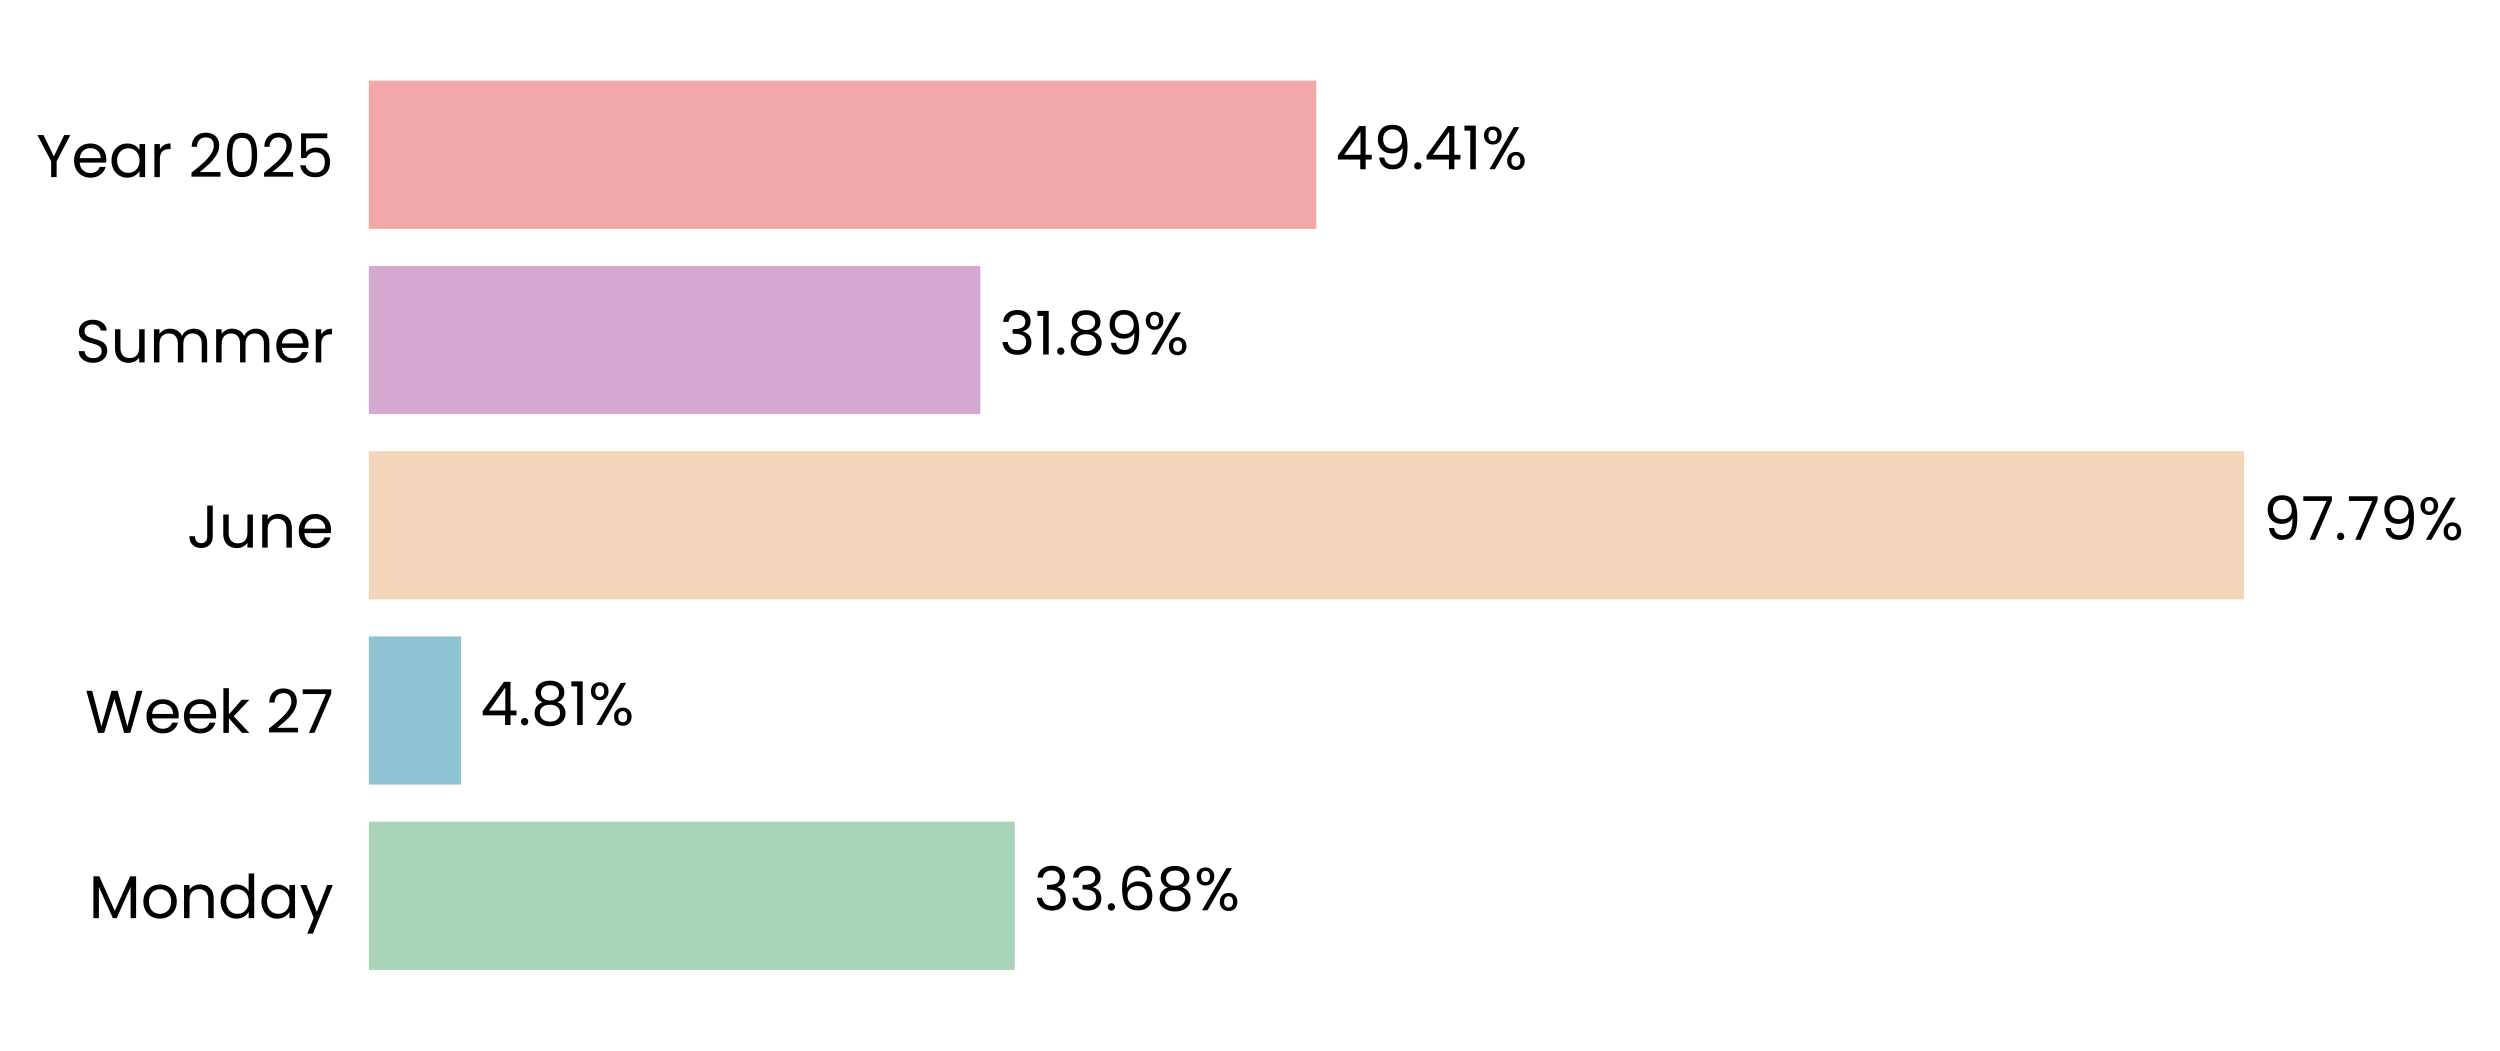
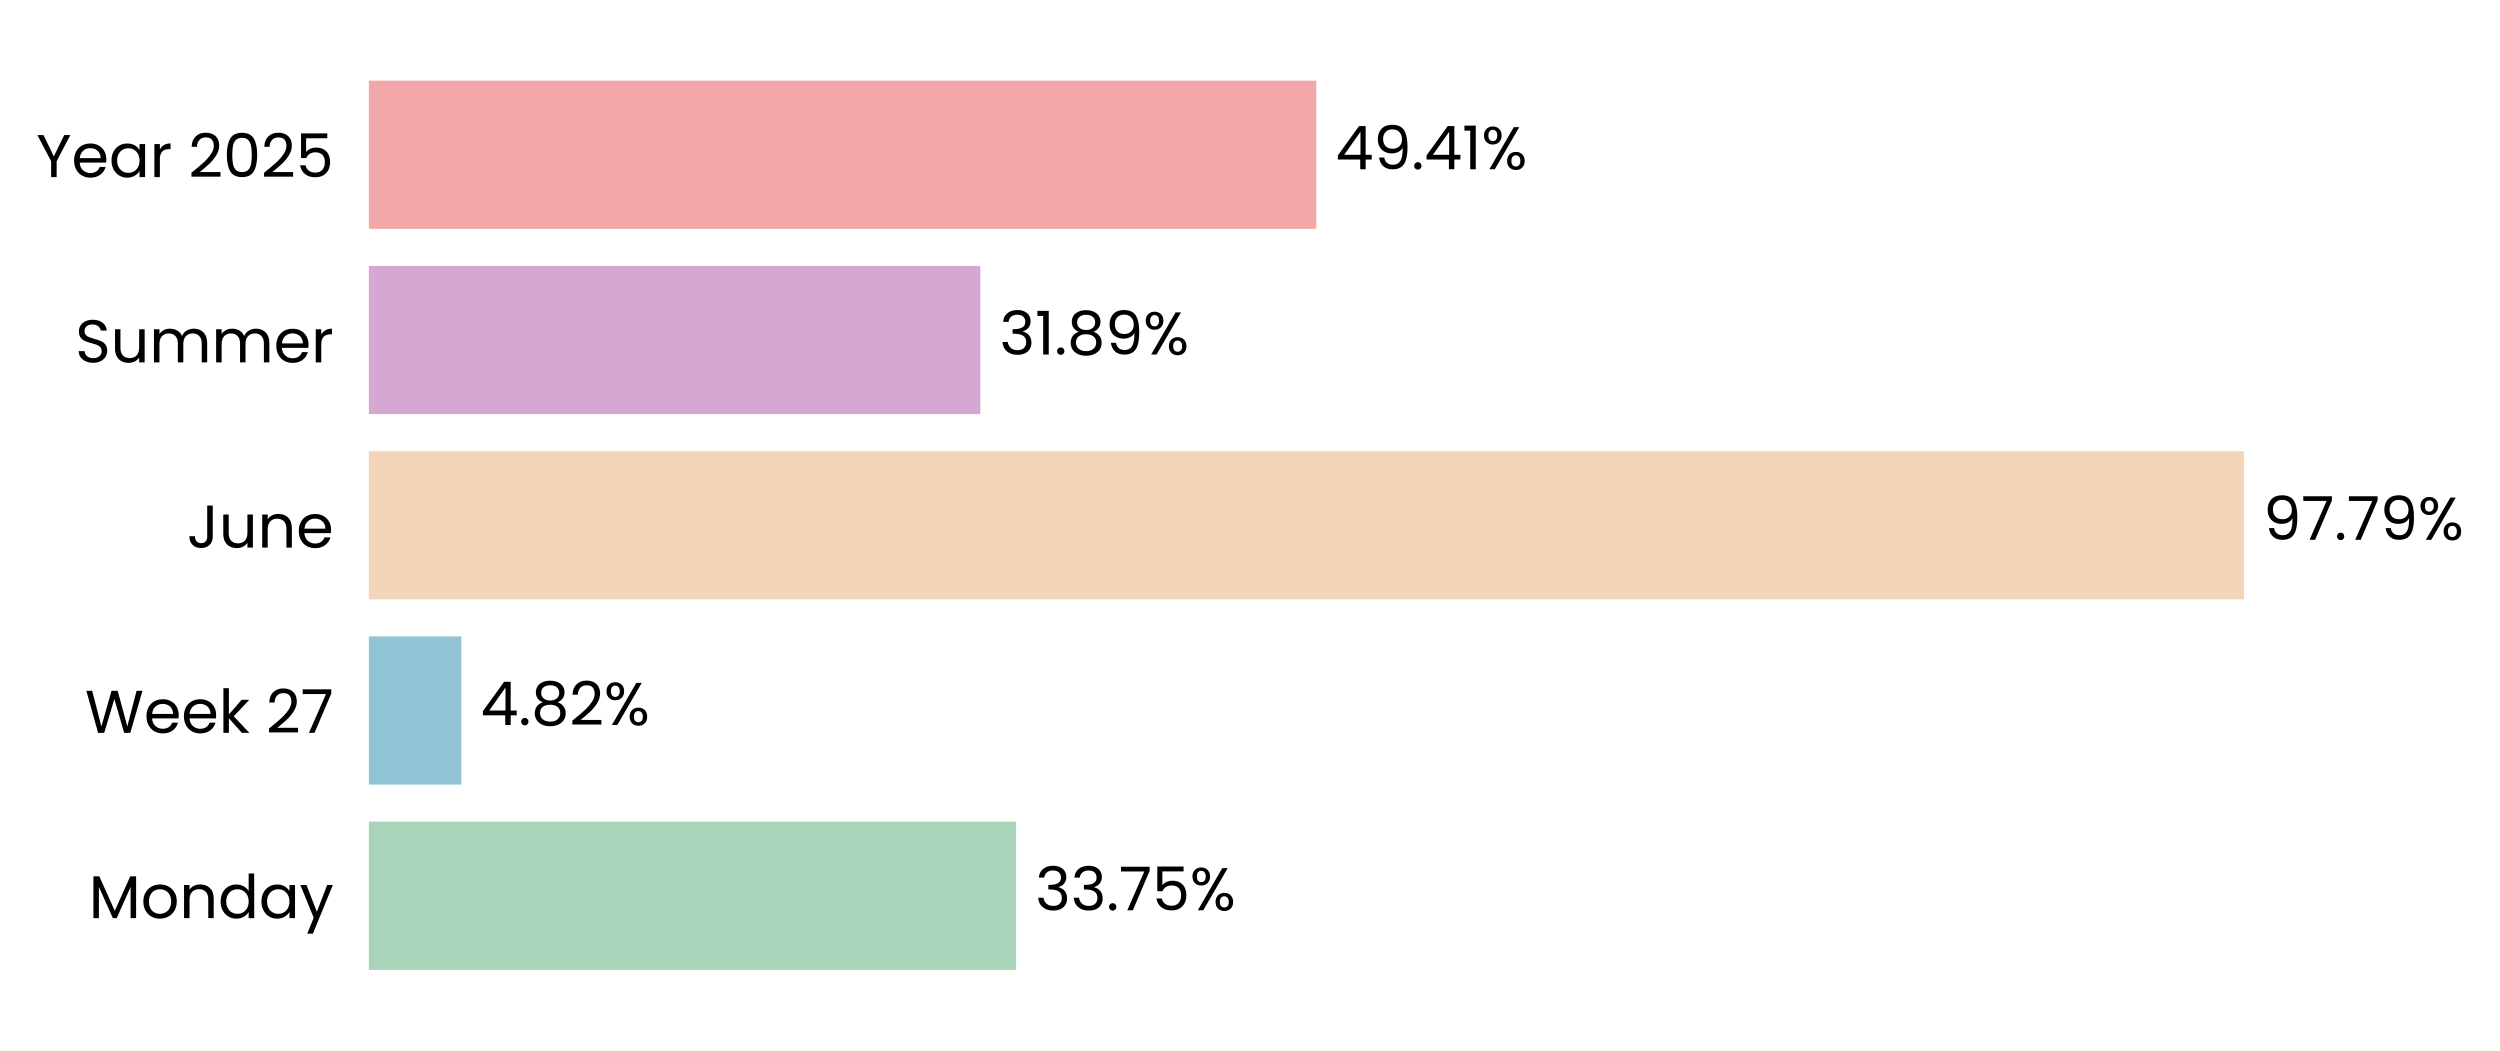
<svg xmlns="http://www.w3.org/2000/svg" xmlns:xlink="http://www.w3.org/1999/xlink" width="496.877pt" height="208.8pt" viewBox="0 0 496.877 208.8" version="1.1">
  <defs>
    <style type="text/css">*{stroke-linejoin: round; stroke-linecap: butt}</style>
  </defs>
  <g id="figure_1">
    <g id="patch_1">
      <path d="M 0 208.8  L 496.877 208.8  L 496.877 0  L 0 0  L 0 208.8  z " style="fill: none" />
    </g>
    <g id="axes_1">
      <g id="patch_2">
-         <path d="M 73.311 201.6  L 454.44 201.6  L 454.44 7.2  L 73.311 7.2  L 73.311 201.6  z " style="fill: none" />
+         <path d="M 73.311 201.6  L 454.431 201.6  L 454.431 7.2  L 73.311 7.2  L 73.311 201.6  z " style="fill: none" />
      </g>
      <g id="patch_3">
-         <path d="M 73.311 192.764  L 201.678 192.764  L 201.678 163.309  L 73.311 163.309  z " clip-path="url(#pf6ba87e2d2)" style="fill: #a8d5ba" />
+         <path d="M 73.311 192.764  L 201.939 192.764  L 201.939 163.309  L 73.311 163.309  z " clip-path="url(#p21875a15a1)" style="fill: #a8d5ba" />
      </g>
      <g id="patch_4">
-         <path d="M 73.311 155.945  L 91.649 155.945  L 91.649 126.491  L 73.311 126.491  z " clip-path="url(#pf6ba87e2d2)" style="fill: #90c3d4" />
+         <path d="M 73.311 155.945  L 91.687 155.945  L 91.687 126.491  L 73.311 126.491  z " clip-path="url(#p21875a15a1)" style="fill: #90c3d4" />
      </g>
      <g id="patch_5">
-         <path d="M 73.311 119.127  L 446.015 119.127  L 446.015 89.673  L 73.311 89.673  z " clip-path="url(#pf6ba87e2d2)" style="fill: #f3d6ba" />
+         <path d="M 73.311 119.127  L 446.015 119.127  L 446.015 89.673  L 73.311 89.673  z " clip-path="url(#p21875a15a1)" style="fill: #f3d6ba" />
      </g>
      <g id="patch_6">
-         <path d="M 73.311 82.309  L 194.845 82.309  L 194.845 52.855  L 73.311 52.855  z " clip-path="url(#pf6ba87e2d2)" style="fill: #d6a8d1" />
+         <path d="M 73.311 82.309  L 194.845 82.309  L 194.845 52.855  L 73.311 52.855  z " clip-path="url(#p21875a15a1)" style="fill: #d6a8d1" />
      </g>
      <g id="patch_7">
-         <path d="M 73.311 45.491  L 261.617 45.491  L 261.617 16.036  L 73.311 16.036  z " clip-path="url(#pf6ba87e2d2)" style="fill: #f2a8a8" />
+         <path d="M 73.311 45.491  L 261.613 45.491  L 261.613 16.036  L 73.311 16.036  z " clip-path="url(#p21875a15a1)" style="fill: #f2a8a8" />
      </g>
      <g id="matplotlib.axis_1">
        <g id="ytick_1">
          <g id="text_1">
            <g transform="translate(17.64187 182.4764) scale(0.12 -0.12)">
              <defs>
                <path id="Poppins-Regular-4d" d="M 5018 4429  L 5018 0  L 4435 0  L 4435 3302  L 2963 0  L 2554 0  L 1075 3309  L 1075 0  L 493 0  L 493 4429  L 1120 4429  L 2758 768  L 4397 4429  L 5018 4429  z " transform="scale(0.015625)" />
                <path id="Poppins-Regular-6f" d="M 2022 -58  Q 1530 -58 1130 166  Q 730 390 502 803  Q 275 1216 275 1760  Q 275 2298 508 2710  Q 742 3123 1145 3344  Q 1549 3565 2048 3565  Q 2547 3565 2950 3344  Q 3354 3123 3587 2713  Q 3821 2304 3821 1760  Q 3821 1216 3581 803  Q 3341 390 2931 166  Q 2522 -58 2022 -58  z M 2022 454  Q 2336 454 2611 601  Q 2886 749 3056 1043  Q 3226 1338 3226 1760  Q 3226 2182 3059 2476  Q 2893 2771 2624 2915  Q 2355 3059 2042 3059  Q 1722 3059 1456 2915  Q 1190 2771 1030 2476  Q 870 2182 870 1760  Q 870 1331 1027 1036  Q 1184 742 1446 598  Q 1709 454 2022 454  z " transform="scale(0.015625)" />
                <path id="Poppins-Regular-6e" d="M 2202 3571  Q 2842 3571 3238 3184  Q 3635 2797 3635 2067  L 3635 0  L 3059 0  L 3059 1984  Q 3059 2509 2796 2787  Q 2534 3066 2080 3066  Q 1619 3066 1347 2778  Q 1075 2490 1075 1939  L 1075 0  L 493 0  L 493 3507  L 1075 3507  L 1075 3008  Q 1248 3277 1545 3424  Q 1843 3571 2202 3571  z " transform="scale(0.015625)" />
                <path id="Poppins-Regular-64" d="M 275 1766  Q 275 2304 492 2710  Q 710 3117 1091 3341  Q 1472 3565 1946 3565  Q 2355 3565 2707 3376  Q 3059 3187 3245 2880  L 3245 4736  L 3834 4736  L 3834 0  L 3245 0  L 3245 659  Q 3072 346 2733 144  Q 2394 -58 1939 -58  Q 1472 -58 1091 172  Q 710 403 492 819  Q 275 1235 275 1766  z M 3245 1760  Q 3245 2157 3085 2451  Q 2925 2746 2653 2902  Q 2381 3059 2054 3059  Q 1728 3059 1459 2905  Q 1190 2752 1030 2457  Q 870 2163 870 1766  Q 870 1363 1030 1065  Q 1190 768 1459 611  Q 1728 454 2054 454  Q 2381 454 2653 611  Q 2925 768 3085 1065  Q 3245 1363 3245 1760  z " transform="scale(0.015625)" />
                <path id="Poppins-Regular-61" d="M 275 1766  Q 275 2304 492 2710  Q 710 3117 1091 3341  Q 1472 3565 1939 3565  Q 2400 3565 2739 3366  Q 3078 3168 3245 2867  L 3245 3507  L 3834 3507  L 3834 0  L 3245 0  L 3245 653  Q 3072 346 2729 144  Q 2387 -58 1933 -58  Q 1466 -58 1088 172  Q 710 403 492 819  Q 275 1235 275 1766  z M 3245 1760  Q 3245 2157 3085 2451  Q 2925 2746 2653 2902  Q 2381 3059 2054 3059  Q 1728 3059 1459 2905  Q 1190 2752 1030 2457  Q 870 2163 870 1766  Q 870 1363 1030 1065  Q 1190 768 1459 611  Q 1728 454 2054 454  Q 2381 454 2653 611  Q 2925 768 3085 1065  Q 3245 1363 3245 1760  z " transform="scale(0.015625)" />
                <path id="Poppins-Regular-79" d="M 3514 3507  L 1402 -1651  L 800 -1651  L 1491 38  L 77 3507  L 723 3507  L 1824 666  L 2912 3507  L 3514 3507  z " transform="scale(0.015625)" />
              </defs>
              <use xlink:href="#Poppins-Regular-4d" />
              <use xlink:href="#Poppins-Regular-6f" transform="translate(86.09999 0)" />
              <use xlink:href="#Poppins-Regular-6e" transform="translate(150.1 0)" />
              <use xlink:href="#Poppins-Regular-64" transform="translate(214.1 0)" />
              <use xlink:href="#Poppins-Regular-61" transform="translate(281.7 0)" />
              <use xlink:href="#Poppins-Regular-79" transform="translate(349.2999 0)" />
            </g>
          </g>
        </g>
        <g id="ytick_2">
          <g id="text_2">
            <g transform="translate(16.88437 145.6582) scale(0.12 -0.12)">
              <defs>
                <path id="Poppins-Regular-57" d="M 6099 4461  L 4806 0  L 4154 0  L 3117 3590  L 2042 0  L 1395 -6  L 147 4461  L 768 4461  L 1741 678  L 2816 4461  L 3469 4461  L 4493 691  L 5472 4461  L 6099 4461  z " transform="scale(0.015625)" />
                <path id="Poppins-Regular-65" d="M 3693 1888  Q 3693 1722 3674 1536  L 870 1536  Q 902 1018 1225 726  Q 1549 435 2010 435  Q 2387 435 2640 611  Q 2893 787 2995 1082  L 3622 1082  Q 3482 576 3059 259  Q 2637 -58 2010 -58  Q 1510 -58 1116 166  Q 723 390 499 803  Q 275 1216 275 1760  Q 275 2304 492 2713  Q 710 3123 1104 3344  Q 1498 3565 2010 3565  Q 2509 3565 2893 3347  Q 3277 3130 3485 2749  Q 3693 2368 3693 1888  z M 3091 2010  Q 3091 2342 2944 2582  Q 2797 2822 2544 2947  Q 2291 3072 1984 3072  Q 1542 3072 1232 2790  Q 922 2509 877 2010  L 3091 2010  z " transform="scale(0.015625)" />
                <path id="Poppins-Regular-6b" d="M 2451 0  L 1075 1549  L 1075 0  L 493 0  L 493 4736  L 1075 4736  L 1075 1952  L 2426 3507  L 3238 3507  L 1587 1760  L 3245 0  L 2451 0  z " transform="scale(0.015625)" />
                <path id="Poppins-Regular-20" transform="scale(0.015625)" />
                <path id="Poppins-Regular-32" d="M 326 467  Q 1139 1120 1600 1539  Q 2061 1958 2377 2416  Q 2694 2874 2694 3315  Q 2694 3731 2492 3971  Q 2291 4211 1843 4211  Q 1408 4211 1168 3939  Q 928 3667 909 3213  L 346 3213  Q 371 3930 780 4320  Q 1190 4710 1837 4710  Q 2496 4710 2883 4345  Q 3270 3981 3270 3341  Q 3270 2810 2953 2307  Q 2637 1805 2233 1424  Q 1830 1043 1203 538  L 3405 538  L 3405 51  L 326 51  L 326 467  z " transform="scale(0.015625)" />
                <path id="Poppins-Regular-37" d="M 3245 4173  L 1466 0  L 877 0  L 2682 4115  L 211 4115  L 211 4614  L 3245 4614  L 3245 4173  z " transform="scale(0.015625)" />
              </defs>
              <use xlink:href="#Poppins-Regular-57" />
              <use xlink:href="#Poppins-Regular-65" transform="translate(97.59999 0)" />
              <use xlink:href="#Poppins-Regular-65" transform="translate(159.6 0)" />
              <use xlink:href="#Poppins-Regular-6b" transform="translate(221.6 0)" />
              <use xlink:href="#Poppins-Regular-20" transform="translate(273.0999 0)" />
              <use xlink:href="#Poppins-Regular-32" transform="translate(299.7999 0)" />
              <use xlink:href="#Poppins-Regular-37" transform="translate(357.2999 0)" />
            </g>
          </g>
        </g>
        <g id="ytick_3">
          <g id="text_3">
            <g transform="translate(37.15125 108.84) scale(0.12 -0.12)">
              <defs>
                <path id="Poppins-Regular-4a" d="M 2739 4461  L 2739 1165  Q 2739 614 2400 284  Q 2061 -45 1504 -45  Q 941 -45 601 291  Q 262 627 262 1210  L 845 1210  Q 851 883 1014 678  Q 1178 474 1504 474  Q 1830 474 1990 669  Q 2150 864 2150 1165  L 2150 4461  L 2739 4461  z " transform="scale(0.015625)" />
                <path id="Poppins-Regular-75" d="M 3603 3507  L 3603 0  L 3021 0  L 3021 518  Q 2854 250 2556 99  Q 2259 -51 1901 -51  Q 1491 -51 1164 118  Q 838 288 649 627  Q 461 966 461 1453  L 461 3507  L 1037 3507  L 1037 1530  Q 1037 1011 1299 732  Q 1562 454 2016 454  Q 2483 454 2752 742  Q 3021 1030 3021 1581  L 3021 3507  L 3603 3507  z " transform="scale(0.015625)" />
              </defs>
              <use xlink:href="#Poppins-Regular-4a" />
              <use xlink:href="#Poppins-Regular-75" transform="translate(52.99999 0)" />
              <use xlink:href="#Poppins-Regular-6e" transform="translate(117 0)" />
              <use xlink:href="#Poppins-Regular-65" transform="translate(181 0)" />
            </g>
          </g>
        </g>
        <g id="ytick_4">
          <g id="text_4">
            <g transform="translate(14.95125 72.02182) scale(0.12 -0.12)">
              <defs>
                <path id="Poppins-Regular-53" d="M 1907 -45  Q 1466 -45 1117 112  Q 768 269 569 547  Q 371 826 365 1190  L 986 1190  Q 1018 877 1245 662  Q 1472 448 1907 448  Q 2323 448 2563 656  Q 2803 864 2803 1190  Q 2803 1446 2662 1606  Q 2522 1766 2310 1849  Q 2099 1933 1741 2029  Q 1299 2144 1033 2259  Q 768 2374 579 2620  Q 390 2867 390 3283  Q 390 3648 576 3929  Q 762 4211 1098 4364  Q 1434 4518 1869 4518  Q 2496 4518 2896 4204  Q 3296 3891 3347 3373  L 2707 3373  Q 2675 3629 2438 3824  Q 2202 4019 1811 4019  Q 1446 4019 1216 3830  Q 986 3642 986 3302  Q 986 3059 1123 2905  Q 1261 2752 1462 2672  Q 1664 2592 2029 2490  Q 2470 2368 2739 2249  Q 3008 2131 3200 1884  Q 3392 1638 3392 1216  Q 3392 890 3219 602  Q 3046 314 2707 134  Q 2368 -45 1907 -45  z " transform="scale(0.015625)" />
                <path id="Poppins-Regular-6d" d="M 4710 3571  Q 5120 3571 5440 3401  Q 5760 3232 5945 2893  Q 6131 2554 6131 2067  L 6131 0  L 5555 0  L 5555 1984  Q 5555 2509 5296 2787  Q 5037 3066 4595 3066  Q 4141 3066 3872 2774  Q 3603 2483 3603 1933  L 3603 0  L 3027 0  L 3027 1984  Q 3027 2509 2768 2787  Q 2509 3066 2067 3066  Q 1613 3066 1344 2774  Q 1075 2483 1075 1933  L 1075 0  L 493 0  L 493 3507  L 1075 3507  L 1075 3002  Q 1248 3277 1539 3424  Q 1830 3571 2182 3571  Q 2624 3571 2963 3372  Q 3302 3174 3469 2790  Q 3616 3162 3955 3366  Q 4294 3571 4710 3571  z " transform="scale(0.015625)" />
                <path id="Poppins-Regular-72" d="M 1075 2938  Q 1229 3238 1513 3404  Q 1798 3571 2208 3571  L 2208 2970  L 2054 2970  Q 1075 2970 1075 1907  L 1075 0  L 493 0  L 493 3507  L 1075 3507  L 1075 2938  z " transform="scale(0.015625)" />
              </defs>
              <use xlink:href="#Poppins-Regular-53" />
              <use xlink:href="#Poppins-Regular-75" transform="translate(58.7 0)" />
              <use xlink:href="#Poppins-Regular-6d" transform="translate(122.7 0)" />
              <use xlink:href="#Poppins-Regular-6d" transform="translate(225.7 0)" />
              <use xlink:href="#Poppins-Regular-65" transform="translate(328.7 0)" />
              <use xlink:href="#Poppins-Regular-72" transform="translate(390.6999 0)" />
            </g>
          </g>
        </g>
        <g id="ytick_5">
          <g id="text_5">
            <g transform="translate(7.2 35.20364) scale(0.12 -0.12)">
              <defs>
                <path id="Poppins-Regular-59" d="M 3616 4461  L 2163 1683  L 2163 0  L 1581 0  L 1581 1683  L 122 4461  L 768 4461  L 1869 2202  L 2970 4461  L 3616 4461  z " transform="scale(0.015625)" />
                <path id="Poppins-Regular-30" d="M 397 2362  Q 397 3462 755 4080  Q 1114 4698 2010 4698  Q 2899 4698 3257 4080  Q 3616 3462 3616 2362  Q 3616 1242 3257 621  Q 2899 0 2010 0  Q 1114 0 755 621  Q 397 1242 397 2362  z M 3040 2362  Q 3040 2918 2966 3305  Q 2893 3693 2665 3929  Q 2438 4166 2010 4166  Q 1574 4166 1347 3929  Q 1120 3693 1046 3305  Q 973 2918 973 2362  Q 973 1786 1046 1395  Q 1120 1005 1347 768  Q 1574 531 2010 531  Q 2438 531 2665 768  Q 2893 1005 2966 1395  Q 3040 1786 3040 2362  z " transform="scale(0.015625)" />
                <path id="Poppins-Regular-35" d="M 3347 4122  L 1101 4122  L 1101 2662  Q 1248 2867 1536 2998  Q 1824 3130 2157 3130  Q 2688 3130 3021 2909  Q 3354 2688 3498 2339  Q 3642 1990 3642 1600  Q 3642 1139 3469 774  Q 3296 410 2941 198  Q 2586 -13 2061 -13  Q 1389 -13 973 332  Q 557 678 467 1254  L 1037 1254  Q 1120 890 1389 685  Q 1658 480 2067 480  Q 2573 480 2829 784  Q 3085 1088 3085 1587  Q 3085 2086 2829 2358  Q 2573 2630 2074 2630  Q 1734 2630 1481 2467  Q 1229 2304 1114 2022  L 563 2022  L 563 4634  L 3347 4634  L 3347 4122  z " transform="scale(0.015625)" />
              </defs>
              <use xlink:href="#Poppins-Regular-59" />
              <use xlink:href="#Poppins-Regular-65" transform="translate(58.39999 0)" />
              <use xlink:href="#Poppins-Regular-61" transform="translate(120.4 0)" />
              <use xlink:href="#Poppins-Regular-72" transform="translate(188 0)" />
              <use xlink:href="#Poppins-Regular-20" transform="translate(225.3 0)" />
              <use xlink:href="#Poppins-Regular-32" transform="translate(252 0)" />
              <use xlink:href="#Poppins-Regular-30" transform="translate(309.4999 0)" />
              <use xlink:href="#Poppins-Regular-32" transform="translate(372.2999 0)" />
              <use xlink:href="#Poppins-Regular-35" transform="translate(429.7999 0)" />
            </g>
          </g>
        </g>
      </g>
      <g id="text_6">
-         <g transform="translate(205.4888 180.9164) scale(0.12 -0.12)">
+         <g transform="translate(205.7504 180.9164) scale(0.12 -0.12)">
          <defs>
            <path id="Poppins-Regular-33" d="M 384 3462  Q 429 4051 838 4384  Q 1248 4717 1901 4717  Q 2336 4717 2653 4560  Q 2970 4403 3133 4134  Q 3296 3866 3296 3526  Q 3296 3130 3069 2842  Q 2842 2554 2477 2470  L 2477 2438  Q 2893 2336 3136 2035  Q 3379 1734 3379 1248  Q 3379 883 3212 592  Q 3046 301 2713 134  Q 2381 -32 1914 -32  Q 1235 -32 800 323  Q 365 678 314 1331  L 877 1331  Q 922 947 1190 704  Q 1459 461 1907 461  Q 2355 461 2588 694  Q 2822 928 2822 1299  Q 2822 1779 2502 1990  Q 2182 2202 1536 2202  L 1389 2202  L 1389 2688  L 1542 2688  Q 2131 2694 2432 2883  Q 2733 3072 2733 3469  Q 2733 3808 2512 4013  Q 2291 4218 1882 4218  Q 1485 4218 1241 4013  Q 998 3808 954 3462  L 384 3462  z " transform="scale(0.015625)" />
            <path id="Poppins-Regular-2e" d="M 678 -38  Q 512 -38 397 77  Q 282 192 282 358  Q 282 525 397 640  Q 512 755 678 755  Q 838 755 950 640  Q 1062 525 1062 358  Q 1062 192 950 77  Q 838 -38 678 -38  z " transform="scale(0.015625)" />
-             <path id="Poppins-Regular-36" d="M 2976 3526  Q 2835 4237 2099 4237  Q 1530 4237 1248 3798  Q 966 3360 973 2355  Q 1120 2688 1462 2877  Q 1805 3066 2227 3066  Q 2886 3066 3280 2656  Q 3674 2246 3674 1523  Q 3674 1088 3504 742  Q 3334 397 2992 192  Q 2650 -13 2163 -13  Q 1504 -13 1133 281  Q 762 576 614 1094  Q 467 1613 467 2374  Q 467 4723 2106 4723  Q 2733 4723 3091 4384  Q 3450 4045 3514 3526  L 2976 3526  z M 2106 2573  Q 1830 2573 1587 2461  Q 1344 2349 1193 2121  Q 1043 1894 1043 1568  Q 1043 1082 1324 778  Q 1606 474 2131 474  Q 2579 474 2844 752  Q 3110 1030 3110 1504  Q 3110 2003 2854 2288  Q 2598 2573 2106 2573  z " transform="scale(0.015625)" />
-             <path id="Poppins-Regular-38" d="M 1242 2406  Q 883 2547 691 2816  Q 499 3085 499 3469  Q 499 3814 672 4092  Q 845 4371 1187 4534  Q 1530 4698 2016 4698  Q 2502 4698 2844 4534  Q 3187 4371 3363 4092  Q 3539 3814 3539 3469  Q 3539 3098 3340 2819  Q 3142 2541 2797 2406  Q 3194 2285 3427 1981  Q 3661 1677 3661 1248  Q 3661 832 3456 521  Q 3251 211 2876 41  Q 2502 -128 2016 -128  Q 1530 -128 1162 41  Q 794 211 589 521  Q 384 832 384 1248  Q 384 1677 614 1984  Q 845 2291 1242 2406  z M 2976 3398  Q 2976 3789 2720 4000  Q 2464 4211 2016 4211  Q 1574 4211 1318 4000  Q 1062 3789 1062 3392  Q 1062 3034 1328 2816  Q 1594 2598 2016 2598  Q 2445 2598 2710 2819  Q 2976 3040 2976 3398  z M 2016 2150  Q 1542 2150 1241 1929  Q 941 1709 941 1267  Q 941 858 1232 608  Q 1523 358 2016 358  Q 2509 358 2797 608  Q 3085 858 3085 1267  Q 3085 1696 2790 1923  Q 2496 2150 2016 2150  z " transform="scale(0.015625)" />
            <path id="Poppins-Regular-25" d="M 269 3584  Q 269 4019 531 4278  Q 794 4538 1203 4538  Q 1613 4538 1875 4278  Q 2138 4019 2138 3584  Q 2138 3142 1875 2883  Q 1613 2624 1203 2624  Q 794 2624 531 2883  Q 269 3142 269 3584  z M 4006 4467  L 1414 0  L 838 0  L 3430 4467  L 4006 4467  z M 1203 4179  Q 986 4179 861 4028  Q 736 3878 736 3584  Q 736 3290 861 3136  Q 986 2982 1203 2982  Q 1421 2982 1549 3139  Q 1677 3296 1677 3584  Q 1677 3878 1549 4028  Q 1421 4179 1203 4179  z M 2720 883  Q 2720 1325 2982 1584  Q 3245 1843 3654 1843  Q 4064 1843 4323 1584  Q 4582 1325 4582 883  Q 4582 448 4323 185  Q 4064 -77 3654 -77  Q 3245 -77 2982 182  Q 2720 442 2720 883  z M 3648 1478  Q 3430 1478 3302 1328  Q 3174 1178 3174 883  Q 3174 595 3302 444  Q 3430 294 3648 294  Q 3866 294 3994 444  Q 4122 595 4122 883  Q 4122 1178 3994 1328  Q 3866 1478 3648 1478  z " transform="scale(0.015625)" />
          </defs>
          <use xlink:href="#Poppins-Regular-33" />
          <use xlink:href="#Poppins-Regular-33" transform="translate(58.89999 0)" />
          <use xlink:href="#Poppins-Regular-2e" transform="translate(117.8 0)" />
-           <use xlink:href="#Poppins-Regular-36" transform="translate(138.8 0)" />
-           <use xlink:href="#Poppins-Regular-38" transform="translate(202.3 0)" />
-           <use xlink:href="#Poppins-Regular-25" transform="translate(265.3999 0)" />
+           <use xlink:href="#Poppins-Regular-37" transform="translate(138.8 0)" />
+           <use xlink:href="#Poppins-Regular-35" transform="translate(193.4 0)" />
+           <use xlink:href="#Poppins-Regular-25" transform="translate(256.2 0)" />
        </g>
      </g>
      <g id="text_7">
-         <g transform="translate(95.46058 144.0982) scale(0.12 -0.12)">
+         <g transform="translate(95.49786 144.0982) scale(0.12 -0.12)">
          <defs>
            <path id="Poppins-Regular-34" d="M 256 1030  L 256 1472  L 2502 4582  L 3200 4582  L 3200 1536  L 3840 1536  L 3840 1030  L 3200 1030  L 3200 0  L 2624 0  L 2624 1030  L 256 1030  z M 2650 3974  L 928 1536  L 2650 1536  L 2650 3974  z " transform="scale(0.015625)" />
-             <path id="Poppins-Regular-31" d="M 243 4096  L 243 4627  L 1446 4627  L 1446 0  L 858 0  L 858 4096  L 243 4096  z " transform="scale(0.015625)" />
+             <path id="Poppins-Regular-38" d="M 1242 2406  Q 883 2547 691 2816  Q 499 3085 499 3469  Q 499 3814 672 4092  Q 845 4371 1187 4534  Q 1530 4698 2016 4698  Q 2502 4698 2844 4534  Q 3187 4371 3363 4092  Q 3539 3814 3539 3469  Q 3539 3098 3340 2819  Q 3142 2541 2797 2406  Q 3194 2285 3427 1981  Q 3661 1677 3661 1248  Q 3661 832 3456 521  Q 3251 211 2876 41  Q 2502 -128 2016 -128  Q 1530 -128 1162 41  Q 794 211 589 521  Q 384 832 384 1248  Q 384 1677 614 1984  Q 845 2291 1242 2406  z M 2976 3398  Q 2976 3789 2720 4000  Q 2464 4211 2016 4211  Q 1574 4211 1318 4000  Q 1062 3789 1062 3392  Q 1062 3034 1328 2816  Q 1594 2598 2016 2598  Q 2445 2598 2710 2819  Q 2976 3040 2976 3398  z M 2016 2150  Q 1542 2150 1241 1929  Q 941 1709 941 1267  Q 941 858 1232 608  Q 1523 358 2016 358  Q 2509 358 2797 608  Q 3085 858 3085 1267  Q 3085 1696 2790 1923  Q 2496 2150 2016 2150  z " transform="scale(0.015625)" />
          </defs>
          <use xlink:href="#Poppins-Regular-34" />
          <use xlink:href="#Poppins-Regular-2e" transform="translate(62.89999 0)" />
          <use xlink:href="#Poppins-Regular-38" transform="translate(83.89998 0)" />
-           <use xlink:href="#Poppins-Regular-31" transform="translate(147 0)" />
-           <use xlink:href="#Poppins-Regular-25" transform="translate(179 0)" />
+           <use xlink:href="#Poppins-Regular-32" transform="translate(147 0)" />
+           <use xlink:href="#Poppins-Regular-25" transform="translate(204.5 0)" />
        </g>
      </g>
      <g id="text_8">
-         <g transform="translate(449.8259 107.28) scale(0.12 -0.12)">
+         <g transform="translate(449.8258 107.28) scale(0.12 -0.12)">
          <defs>
            <path id="Poppins-Regular-39" d="M 1146 1242  Q 1210 877 1443 678  Q 1677 480 2074 480  Q 2605 480 2857 896  Q 3110 1312 3098 2298  Q 2963 2010 2649 1846  Q 2336 1683 1952 1683  Q 1523 1683 1187 1859  Q 851 2035 659 2374  Q 467 2714 467 3194  Q 467 3878 864 4297  Q 1261 4717 1990 4717  Q 2886 4717 3248 4134  Q 3610 3552 3610 2400  Q 3610 1594 3466 1069  Q 3322 544 2979 269  Q 2637 -6 2042 -6  Q 1389 -6 1024 346  Q 659 698 608 1242  L 1146 1242  z M 2048 2176  Q 2477 2176 2752 2441  Q 3027 2707 3027 3162  Q 3027 3642 2758 3936  Q 2490 4230 2003 4230  Q 1555 4230 1289 3948  Q 1024 3667 1024 3206  Q 1024 2739 1286 2457  Q 1549 2176 2048 2176  z " transform="scale(0.015625)" />
          </defs>
          <use xlink:href="#Poppins-Regular-39" />
          <use xlink:href="#Poppins-Regular-37" transform="translate(62.99999 0)" />
          <use xlink:href="#Poppins-Regular-2e" transform="translate(117.6 0)" />
          <use xlink:href="#Poppins-Regular-37" transform="translate(138.6 0)" />
          <use xlink:href="#Poppins-Regular-39" transform="translate(193.2 0)" />
          <use xlink:href="#Poppins-Regular-25" transform="translate(256.1999 0)" />
        </g>
      </g>
      <g id="text_9">
-         <g transform="translate(198.6562 70.46182) scale(0.12 -0.12)">
+         <g transform="translate(198.6561 70.46182) scale(0.12 -0.12)">
+           <defs>
+             <path id="Poppins-Regular-31" d="M 243 4096  L 243 4627  L 1446 4627  L 1446 0  L 858 0  L 858 4096  L 243 4096  z " transform="scale(0.015625)" />
+           </defs>
          <use xlink:href="#Poppins-Regular-33" />
          <use xlink:href="#Poppins-Regular-31" transform="translate(58.89999 0)" />
          <use xlink:href="#Poppins-Regular-2e" transform="translate(90.89998 0)" />
          <use xlink:href="#Poppins-Regular-38" transform="translate(111.9 0)" />
          <use xlink:href="#Poppins-Regular-39" transform="translate(175 0)" />
          <use xlink:href="#Poppins-Regular-25" transform="translate(237.9999 0)" />
        </g>
      </g>
      <g id="text_10">
-         <g transform="translate(265.4282 33.64364) scale(0.12 -0.12)">
+         <g transform="translate(265.4243 33.64364) scale(0.12 -0.12)">
          <use xlink:href="#Poppins-Regular-34" />
          <use xlink:href="#Poppins-Regular-39" transform="translate(62.89999 0)" />
          <use xlink:href="#Poppins-Regular-2e" transform="translate(125.9 0)" />
          <use xlink:href="#Poppins-Regular-34" transform="translate(146.9 0)" />
          <use xlink:href="#Poppins-Regular-31" transform="translate(209.8 0)" />
          <use xlink:href="#Poppins-Regular-25" transform="translate(241.7999 0)" />
        </g>
      </g>
    </g>
  </g>
  <defs>
-     <clipPath id="pf6ba87e2d2">
-       <rect x="73.311" y="7.2" width="381.129" height="194.4" />
+     <clipPath id="p21875a15a1">
+       <rect x="73.311" y="7.2" width="381.12" height="194.4" />
    </clipPath>
  </defs>
</svg>
